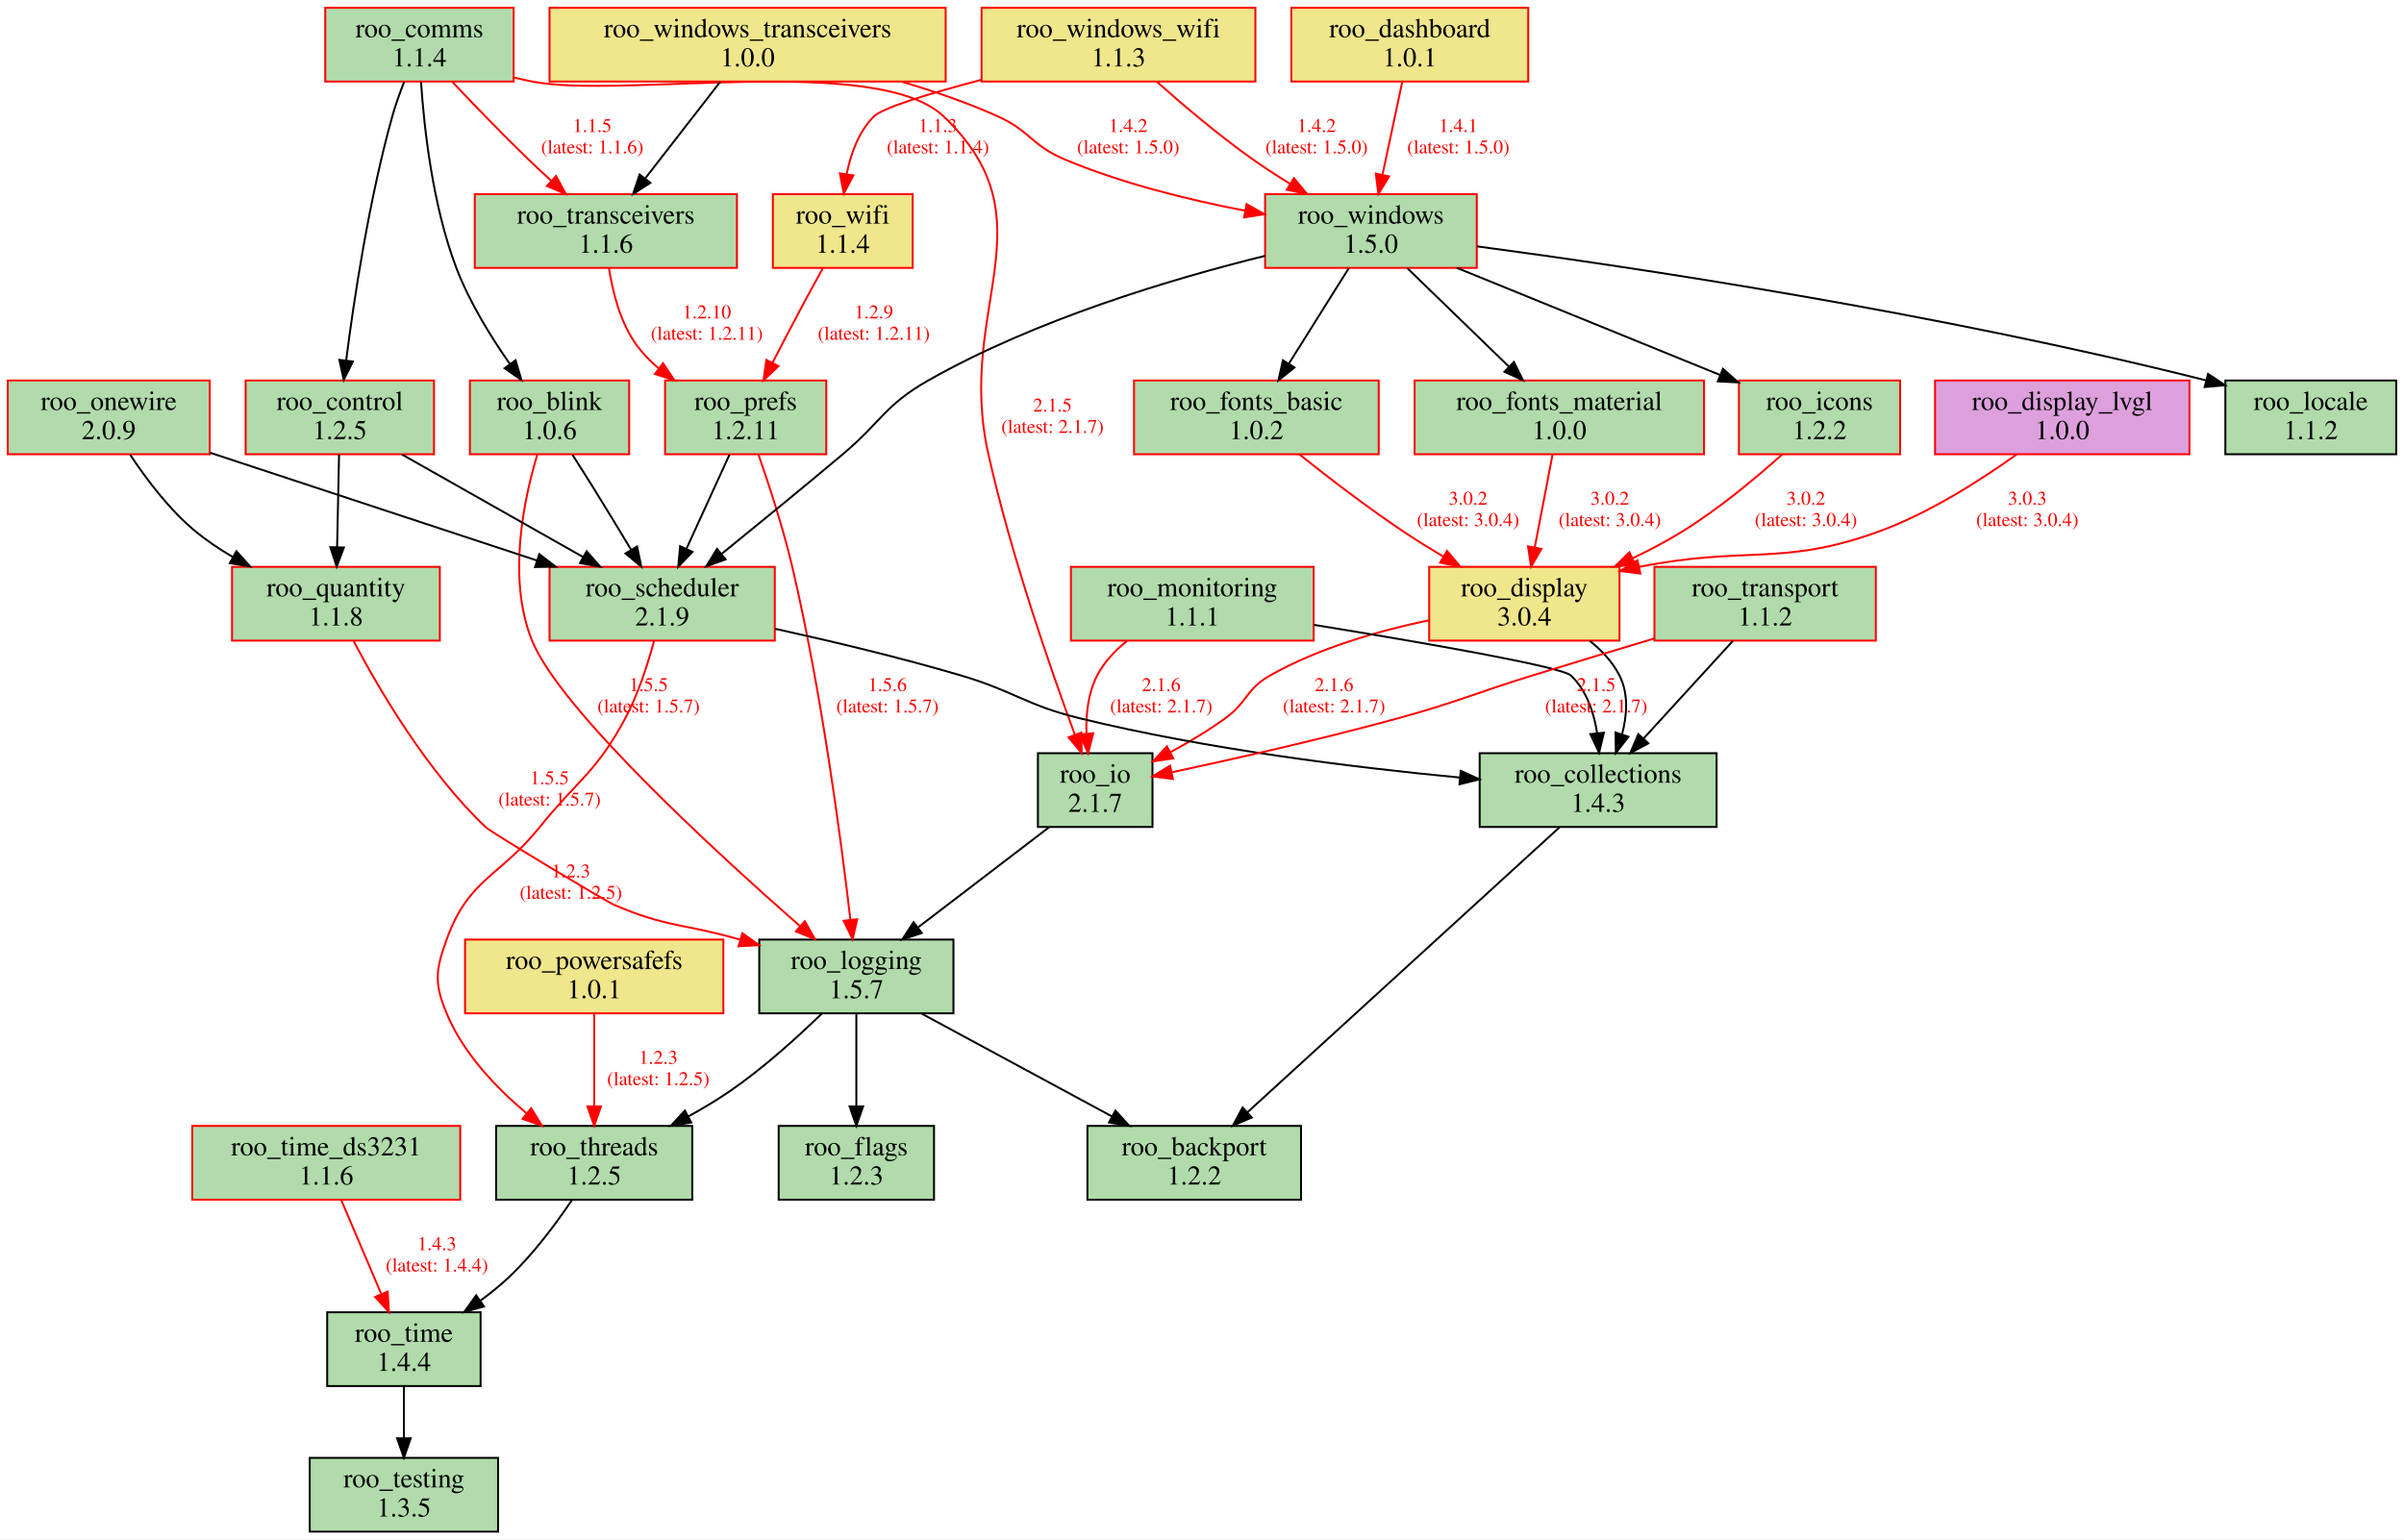
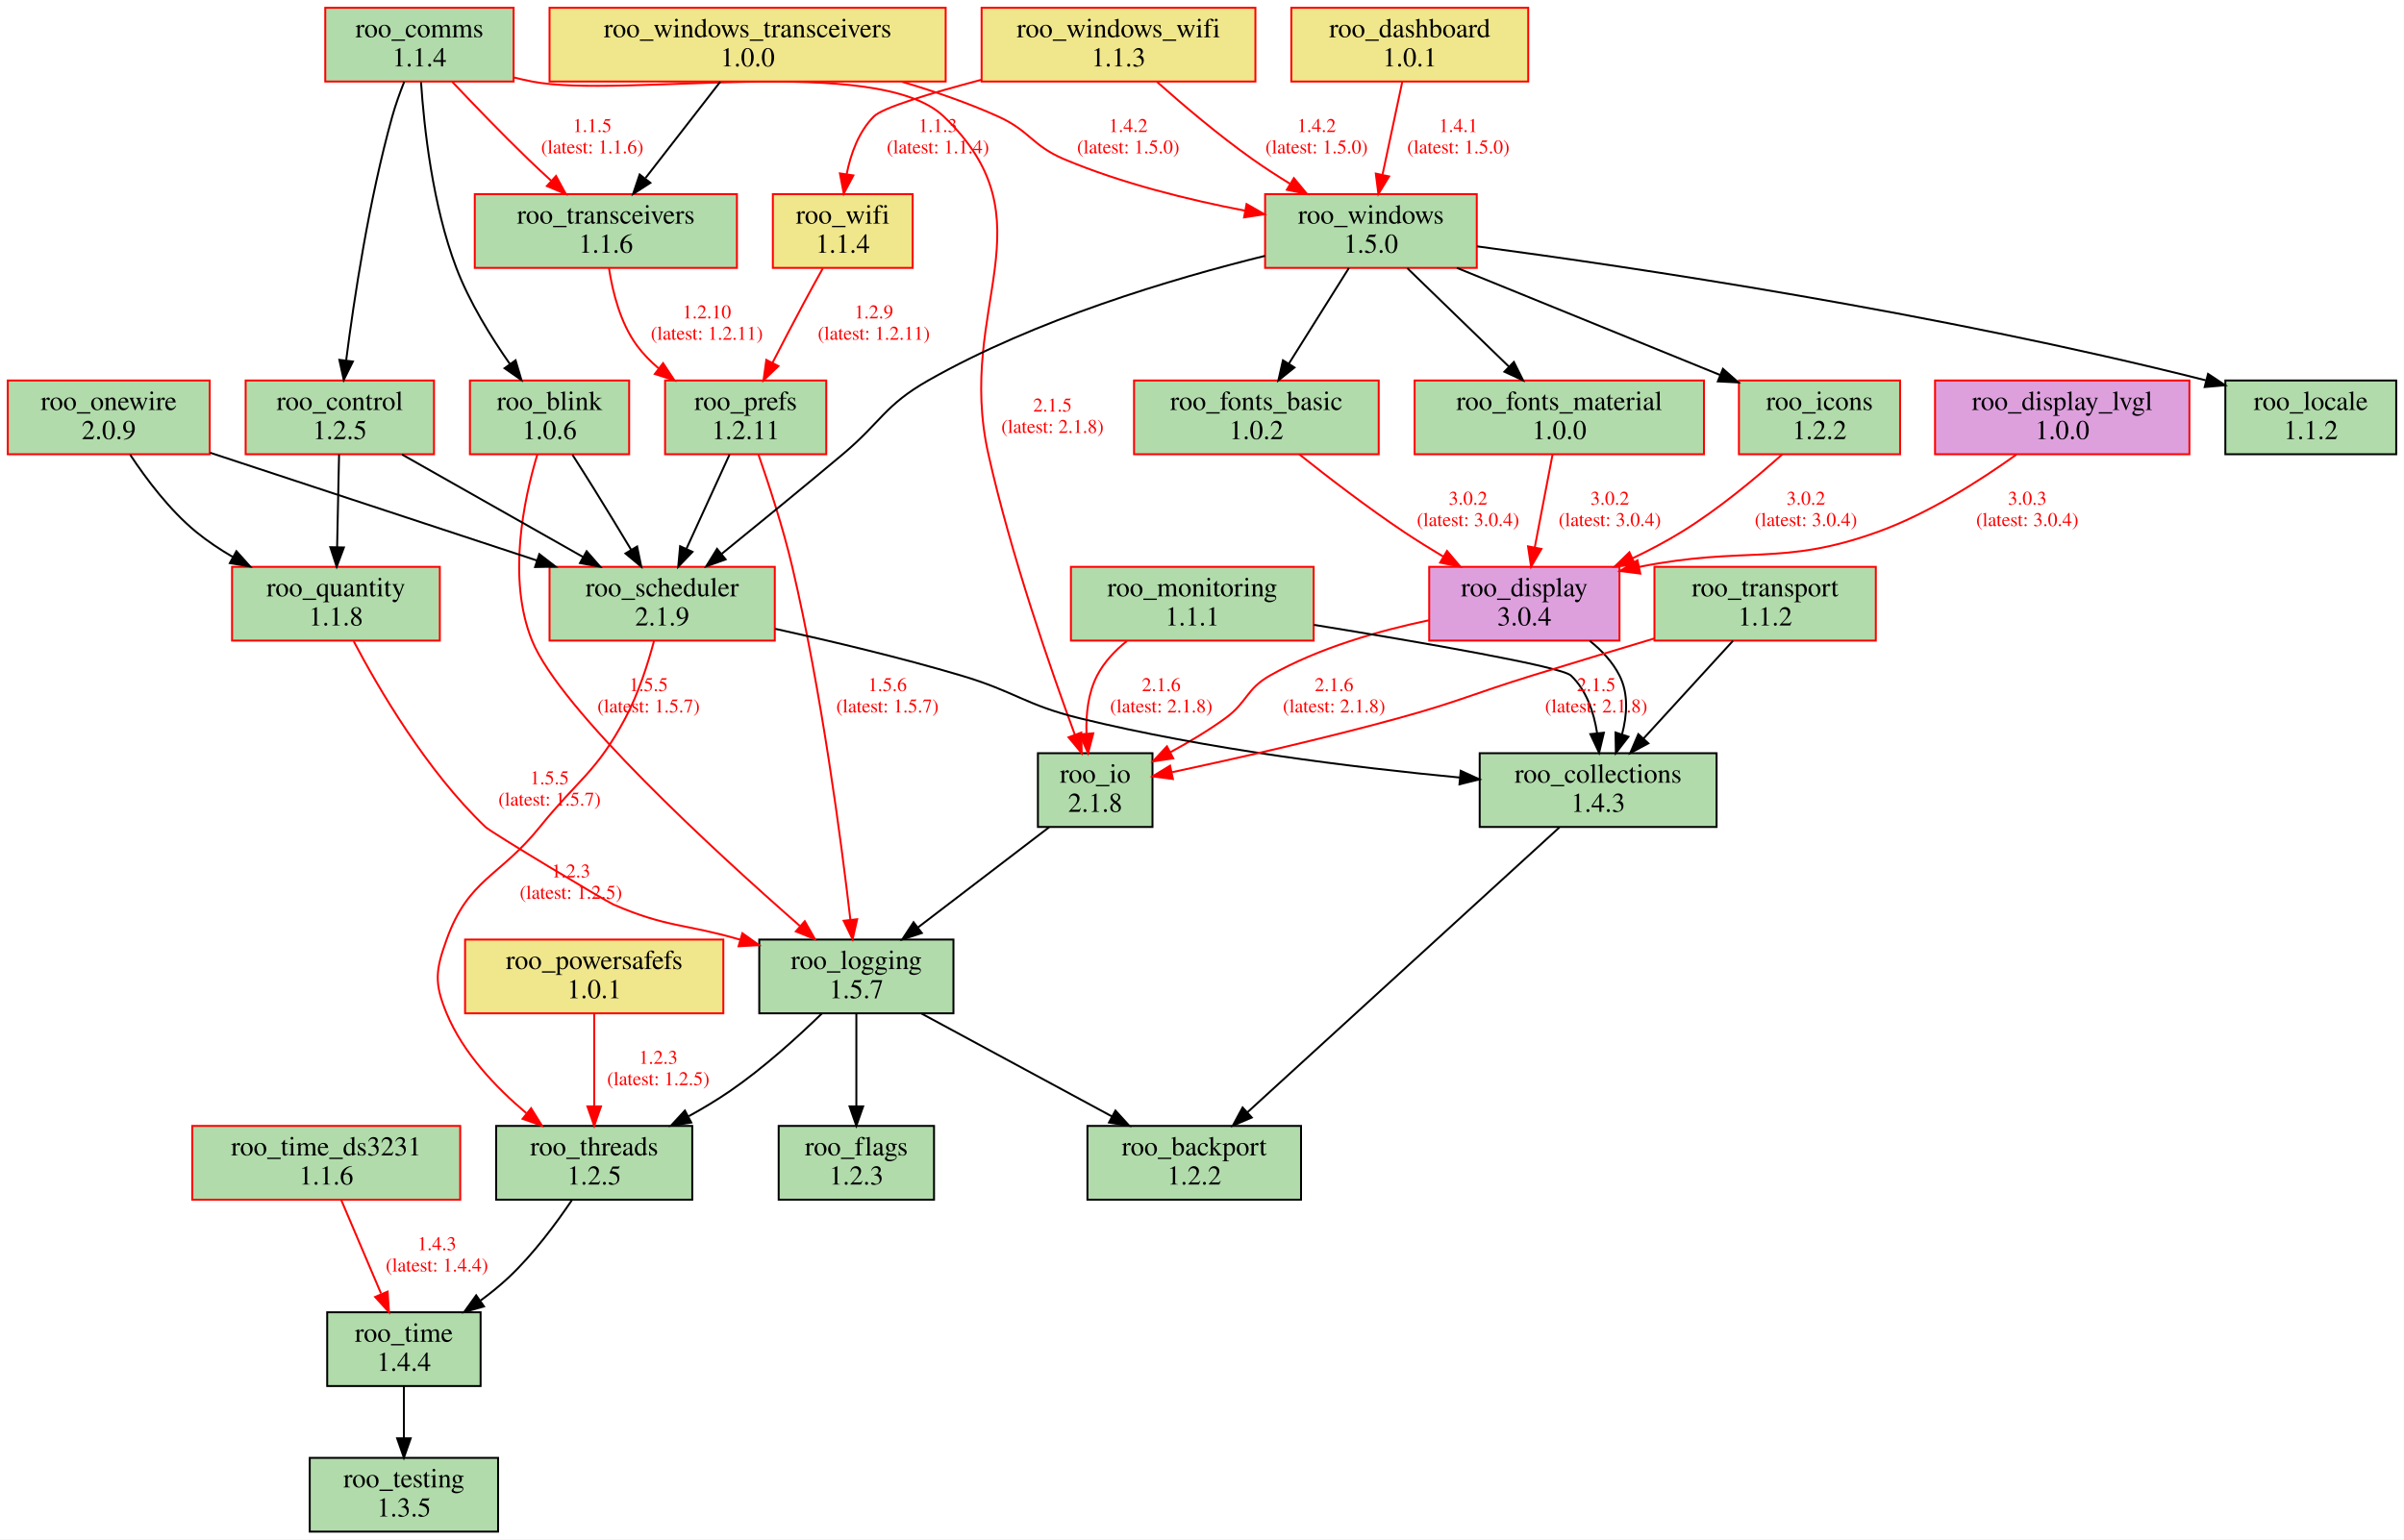
<svg xmlns="http://www.w3.org/2000/svg" width="1238pt" height="793pt" viewBox="0.00 0.00 1238.00 793.00">
  <g id="graph0" class="graph" transform="scale(1 1) rotate(0) translate(4 789)">
    <polygon fill="white" stroke="transparent" points="-4,4 -4,-789 1234,-789 1234,4 -4,4" />
    <g id="node1" class="node">
      <polygon fill="#b1dbab" stroke="black" points="666,-209 556,-209 556,-171 666,-171 666,-209" />
      <text text-anchor="middle" x="611" y="-193.8" font-family="Times,serif" font-size="14.00">roo_backport</text>
      <text text-anchor="middle" x="611" y="-178.8" font-family="Times,serif" font-size="14.00">1.2.2</text>
    </g>
    <g id="node2" class="node">
      <polygon fill="#b1dbab" stroke="red" points="320,-593 238,-593 238,-555 320,-555 320,-593" />
      <text text-anchor="middle" x="279" y="-577.8" font-family="Times,serif" font-size="14.00">roo_blink</text>
      <text text-anchor="middle" x="279" y="-562.8" font-family="Times,serif" font-size="14.00">1.0.6</text>
    </g>
    <g id="node15" class="node">
      <polygon fill="#b1dbab" stroke="black" points="487,-305 387,-305 387,-267 487,-267 487,-305" />
      <text text-anchor="middle" x="437" y="-289.8" font-family="Times,serif" font-size="14.00">roo_logging</text>
      <text text-anchor="middle" x="437" y="-274.8" font-family="Times,serif" font-size="14.00">1.5.7</text>
    </g>
    <g id="edge1" class="edge">
      <path fill="none" stroke="red" d="M272.7,-554.86C265.74,-531.7 257.09,-490.83 270,-459 284.36,-423.6 364,-350.52 407.91,-312.01" />
      <polygon fill="red" stroke="red" points="410.44,-314.45 415.67,-305.24 405.84,-309.18 410.44,-314.45" />
      <text text-anchor="middle" x="330" y="-433" font-family="Times,serif" font-size="10.00" fill="red">1.5.5</text>
      <text text-anchor="middle" x="330" y="-422" font-family="Times,serif" font-size="10.00" fill="red">(latest: 1.5.7)</text>
    </g>
    <g id="node21" class="node">
      <polygon fill="#b1dbab" stroke="red" points="395,-497 279,-497 279,-459 395,-459 395,-497" />
      <text text-anchor="middle" x="337" y="-481.8" font-family="Times,serif" font-size="14.00">roo_scheduler</text>
      <text text-anchor="middle" x="337" y="-466.8" font-family="Times,serif" font-size="14.00">2.1.9</text>
    </g>
    <g id="edge2" class="edge">
      <path fill="none" stroke="black" d="M290.79,-554.74C294.42,-549.08 298.4,-542.8 302,-537 308.32,-526.83 315.15,-515.57 321.08,-505.7" />
      <polygon fill="black" stroke="black" points="324.1,-507.48 326.24,-497.1 318.1,-503.88 324.1,-507.48" />
    </g>
    <g id="node3" class="node">
      <polygon fill="#b1dbab" stroke="black" points="880,-401 758,-401 758,-363 880,-363 880,-401" />
      <text text-anchor="middle" x="819" y="-385.8" font-family="Times,serif" font-size="14.00">roo_collections</text>
      <text text-anchor="middle" x="819" y="-370.8" font-family="Times,serif" font-size="14.00">1.4.3</text>
    </g>
    <g id="edge3" class="edge">
      <path fill="none" stroke="black" d="M799.06,-362.78C761.63,-328.59 680.82,-254.78 638.35,-215.98" />
      <polygon fill="black" stroke="black" points="640.63,-213.32 630.88,-209.16 635.91,-218.49 640.63,-213.32" />
    </g>
    <g id="node4" class="node">
      <polygon fill="#b1dbab" stroke="red" points="260.5,-785 163.5,-785 163.5,-747 260.5,-747 260.5,-785" />
      <text text-anchor="middle" x="212" y="-769.8" font-family="Times,serif" font-size="14.00">roo_comms</text>
      <text text-anchor="middle" x="212" y="-754.8" font-family="Times,serif" font-size="14.00">1.1.4</text>
    </g>
    <g id="edge4" class="edge">
      <path fill="none" stroke="black" d="M212.82,-746.65C214.36,-723.62 218.71,-683.25 231,-651 237.72,-633.37 248.8,-615.44 258.62,-601.43" />
      <polygon fill="black" stroke="black" points="261.51,-603.4 264.52,-593.25 255.84,-599.31 261.51,-603.4" />
    </g>
    <g id="node5" class="node">
      <polygon fill="#b1dbab" stroke="red" points="219.5,-593 122.5,-593 122.5,-555 219.5,-555 219.5,-593" />
      <text text-anchor="middle" x="171" y="-577.8" font-family="Times,serif" font-size="14.00">roo_control</text>
      <text text-anchor="middle" x="171" y="-562.8" font-family="Times,serif" font-size="14.00">1.2.5</text>
    </g>
    <g id="edge5" class="edge">
      <path fill="none" stroke="black" d="M204.17,-746.92C201.93,-741.26 199.66,-734.94 198,-729 185.99,-685.97 178.26,-634.61 174.27,-603.42" />
      <polygon fill="black" stroke="black" points="177.72,-602.77 173.02,-593.28 170.77,-603.63 177.72,-602.77" />
    </g>
    <g id="node13" class="node">
      <polygon fill="#b1dbab" stroke="black" points="589.5,-401 530.5,-401 530.5,-363 589.5,-363 589.5,-401" />
      <text text-anchor="middle" x="560" y="-385.8" font-family="Times,serif" font-size="14.00">roo_io</text>
-       <text text-anchor="middle" x="560" y="-370.8" font-family="Times,serif" font-size="14.00">2.1.7</text>
+       <text text-anchor="middle" x="560" y="-370.8" font-family="Times,serif" font-size="14.00">2.1.8</text>
    </g>
    <g id="edge6" class="edge">
      <path fill="none" stroke="red" d="M260.54,-749.1C263.72,-748.32 266.9,-747.61 270,-747 316.4,-737.94 447.8,-761.64 482,-729 538.43,-675.14 487.94,-631.12 505,-555 516.65,-503.02 537.07,-444.26 549.48,-410.63" />
      <polygon fill="red" stroke="red" points="552.84,-411.63 553.05,-401.03 546.28,-409.18 552.84,-411.63" />
      <text text-anchor="middle" x="538" y="-577" font-family="Times,serif" font-size="10.00" fill="red">2.1.5</text>
-       <text text-anchor="middle" x="538" y="-566" font-family="Times,serif" font-size="10.00" fill="red">(latest: 2.1.7)</text>
+       <text text-anchor="middle" x="538" y="-566" font-family="Times,serif" font-size="10.00" fill="red">(latest: 2.1.8)</text>
    </g>
    <g id="node26" class="node">
      <polygon fill="#b1dbab" stroke="red" points="375.5,-689 240.5,-689 240.5,-651 375.5,-651 375.5,-689" />
      <text text-anchor="middle" x="308" y="-673.8" font-family="Times,serif" font-size="14.00">roo_transceivers</text>
      <text text-anchor="middle" x="308" y="-658.8" font-family="Times,serif" font-size="14.00">1.1.6</text>
    </g>
    <g id="edge7" class="edge">
      <path fill="none" stroke="red" d="M228.84,-746.91C239.8,-735.31 254.51,-720.03 268,-707 271.77,-703.36 275.8,-699.59 279.81,-695.92" />
      <polygon fill="red" stroke="red" points="282.34,-698.35 287.4,-689.04 277.64,-693.16 282.34,-698.35" />
      <text text-anchor="middle" x="301" y="-721" font-family="Times,serif" font-size="10.00" fill="red">1.1.5</text>
      <text text-anchor="middle" x="301" y="-710" font-family="Times,serif" font-size="10.00" fill="red">(latest: 1.1.6)</text>
    </g>
    <g id="node20" class="node">
      <polygon fill="#b1dbab" stroke="red" points="222.5,-497 115.5,-497 115.5,-459 222.5,-459 222.5,-497" />
      <text text-anchor="middle" x="169" y="-481.8" font-family="Times,serif" font-size="14.00">roo_quantity</text>
      <text text-anchor="middle" x="169" y="-466.8" font-family="Times,serif" font-size="14.00">1.1.8</text>
    </g>
    <g id="edge8" class="edge">
      <path fill="none" stroke="black" d="M170.61,-554.88C170.33,-541.35 169.93,-522.62 169.6,-507.15" />
      <polygon fill="black" stroke="black" points="173.1,-506.99 169.38,-497.07 166.1,-507.14 173.1,-506.99" />
    </g>
    <g id="edge9" class="edge">
      <path fill="none" stroke="black" d="M203.01,-554.88C229.53,-539.86 267.4,-518.41 296.12,-502.15" />
      <polygon fill="black" stroke="black" points="298.11,-505.04 305.09,-497.07 294.67,-498.95 298.11,-505.04" />
    </g>
    <g id="node6" class="node">
      <polygon fill="khaki" stroke="red" points="783,-785 661,-785 661,-747 783,-747 783,-785" />
      <text text-anchor="middle" x="722" y="-769.8" font-family="Times,serif" font-size="14.00">roo_dashboard</text>
      <text text-anchor="middle" x="722" y="-754.8" font-family="Times,serif" font-size="14.00">1.0.1</text>
    </g>
    <g id="node29" class="node">
      <polygon fill="#b1dbab" stroke="red" points="756.5,-689 647.5,-689 647.5,-651 756.5,-651 756.5,-689" />
      <text text-anchor="middle" x="702" y="-673.8" font-family="Times,serif" font-size="14.00">roo_windows</text>
      <text text-anchor="middle" x="702" y="-658.8" font-family="Times,serif" font-size="14.00">1.5.0</text>
    </g>
    <g id="edge10" class="edge">
      <path fill="none" stroke="red" d="M718.14,-746.88C715.27,-733.35 711.28,-714.62 707.99,-699.15" />
      <polygon fill="red" stroke="red" points="711.35,-698.12 705.84,-689.07 704.5,-699.58 711.35,-698.12" />
      <text text-anchor="middle" x="747" y="-721" font-family="Times,serif" font-size="10.00" fill="red">1.4.1</text>
      <text text-anchor="middle" x="747" y="-710" font-family="Times,serif" font-size="10.00" fill="red">(latest: 1.5.0)</text>
    </g>
    <g id="node7" class="node">
-       <polygon fill="khaki" stroke="red" points="830,-497 732,-497 732,-459 830,-459 830,-497" />
+       <polygon fill="plum" stroke="red" points="830,-497 732,-497 732,-459 830,-459 830,-497" />
      <text text-anchor="middle" x="781" y="-481.8" font-family="Times,serif" font-size="14.00">roo_display</text>
      <text text-anchor="middle" x="781" y="-466.8" font-family="Times,serif" font-size="14.00">3.0.4</text>
    </g>
    <g id="edge11" class="edge">
      <path fill="none" stroke="black" d="M814.73,-458.85C820.89,-453.92 826.47,-447.97 830,-441 834.72,-431.67 833.93,-420.57 831.28,-410.59" />
      <polygon fill="black" stroke="black" points="834.6,-409.48 828.13,-401.09 827.95,-411.68 834.6,-409.48" />
    </g>
    <g id="edge12" class="edge">
      <path fill="none" stroke="red" d="M731.79,-469.46C706.21,-464.1 675.14,-455.25 650,-441 637.69,-434.02 638.45,-427.31 627,-419 618.26,-412.65 608.25,-406.68 598.69,-401.5" />
      <polygon fill="red" stroke="red" points="600.2,-398.33 589.72,-396.78 596.94,-404.53 600.2,-398.33" />
      <text text-anchor="middle" x="683" y="-433" font-family="Times,serif" font-size="10.00" fill="red">2.1.6</text>
-       <text text-anchor="middle" x="683" y="-422" font-family="Times,serif" font-size="10.00" fill="red">(latest: 2.1.7)</text>
+       <text text-anchor="middle" x="683" y="-422" font-family="Times,serif" font-size="10.00" fill="red">(latest: 2.1.8)</text>
    </g>
    <g id="node8" class="node">
      <polygon fill="plum" stroke="red" points="1123.5,-593 992.5,-593 992.5,-555 1123.5,-555 1123.5,-593" />
      <text text-anchor="middle" x="1058" y="-577.8" font-family="Times,serif" font-size="14.00">roo_display_lvgl</text>
      <text text-anchor="middle" x="1058" y="-562.8" font-family="Times,serif" font-size="14.00">1.0.0</text>
    </g>
    <g id="edge13" class="edge">
      <path fill="none" stroke="red" d="M1034.39,-554.83C1015.96,-541.61 989.18,-524.44 963,-515 913.48,-497.14 895.31,-507.94 840.17,-496.98" />
      <polygon fill="red" stroke="red" points="840.73,-493.52 830.22,-494.85 839.26,-500.37 840.73,-493.52" />
      <text text-anchor="middle" x="1040" y="-529" font-family="Times,serif" font-size="10.00" fill="red">3.0.3</text>
      <text text-anchor="middle" x="1040" y="-518" font-family="Times,serif" font-size="10.00" fill="red">(latest: 3.0.4)</text>
    </g>
    <g id="node9" class="node">
      <polygon fill="#b1dbab" stroke="black" points="477,-209 397,-209 397,-171 477,-171 477,-209" />
      <text text-anchor="middle" x="437" y="-193.8" font-family="Times,serif" font-size="14.00">roo_flags</text>
      <text text-anchor="middle" x="437" y="-178.8" font-family="Times,serif" font-size="14.00">1.2.3</text>
    </g>
    <g id="node10" class="node">
      <polygon fill="#b1dbab" stroke="red" points="706,-593 580,-593 580,-555 706,-555 706,-593" />
      <text text-anchor="middle" x="643" y="-577.8" font-family="Times,serif" font-size="14.00">roo_fonts_basic</text>
      <text text-anchor="middle" x="643" y="-562.8" font-family="Times,serif" font-size="14.00">1.0.2</text>
    </g>
    <g id="edge14" class="edge">
      <path fill="none" stroke="red" d="M665.07,-554.98C679.95,-543.12 700.23,-527.54 719,-515 725.48,-510.67 732.49,-506.31 739.39,-502.19" />
      <polygon fill="red" stroke="red" points="741.18,-505.2 748.03,-497.12 737.63,-499.16 741.18,-505.2" />
      <text text-anchor="middle" x="752" y="-529" font-family="Times,serif" font-size="10.00" fill="red">3.0.2</text>
      <text text-anchor="middle" x="752" y="-518" font-family="Times,serif" font-size="10.00" fill="red">(latest: 3.0.4)</text>
    </g>
    <g id="node11" class="node">
      <polygon fill="#b1dbab" stroke="red" points="873.5,-593 724.5,-593 724.5,-555 873.5,-555 873.5,-593" />
      <text text-anchor="middle" x="799" y="-577.8" font-family="Times,serif" font-size="14.00">roo_fonts_material</text>
      <text text-anchor="middle" x="799" y="-562.8" font-family="Times,serif" font-size="14.00">1.0.0</text>
    </g>
    <g id="edge15" class="edge">
      <path fill="none" stroke="red" d="M795.53,-554.88C792.94,-541.35 789.35,-522.62 786.39,-507.15" />
      <polygon fill="red" stroke="red" points="789.78,-506.23 784.46,-497.07 782.9,-507.55 789.78,-506.23" />
      <text text-anchor="middle" x="825" y="-529" font-family="Times,serif" font-size="10.00" fill="red">3.0.2</text>
      <text text-anchor="middle" x="825" y="-518" font-family="Times,serif" font-size="10.00" fill="red">(latest: 3.0.4)</text>
    </g>
    <g id="node12" class="node">
      <polygon fill="#b1dbab" stroke="red" points="974.5,-593 891.5,-593 891.5,-555 974.5,-555 974.5,-593" />
      <text text-anchor="middle" x="933" y="-577.8" font-family="Times,serif" font-size="14.00">roo_icons</text>
      <text text-anchor="middle" x="933" y="-562.8" font-family="Times,serif" font-size="14.00">1.2.2</text>
    </g>
    <g id="edge16" class="edge">
      <path fill="none" stroke="red" d="M913.87,-554.99C900.16,-542.7 880.84,-526.59 862,-515 854.11,-510.14 845.45,-505.58 836.81,-501.44" />
      <polygon fill="red" stroke="red" points="838.04,-498.15 827.5,-497.12 835.1,-504.5 838.04,-498.15" />
      <text text-anchor="middle" x="926" y="-529" font-family="Times,serif" font-size="10.00" fill="red">3.0.2</text>
      <text text-anchor="middle" x="926" y="-518" font-family="Times,serif" font-size="10.00" fill="red">(latest: 3.0.4)</text>
    </g>
    <g id="edge17" class="edge">
      <path fill="none" stroke="black" d="M536.28,-362.88C517.06,-348.18 489.78,-327.34 468.68,-311.21" />
      <polygon fill="black" stroke="black" points="470.71,-308.36 460.64,-305.07 466.46,-313.92 470.71,-308.36" />
    </g>
    <g id="node14" class="node">
      <polygon fill="#b1dbab" stroke="black" points="1230,-593 1142,-593 1142,-555 1230,-555 1230,-593" />
      <text text-anchor="middle" x="1186" y="-577.8" font-family="Times,serif" font-size="14.00">roo_locale</text>
      <text text-anchor="middle" x="1186" y="-562.8" font-family="Times,serif" font-size="14.00">1.1.2</text>
    </g>
    <g id="edge18" class="edge">
      <path fill="none" stroke="black" d="M470.55,-266.88C498.47,-251.79 538.39,-230.23 568.54,-213.94" />
      <polygon fill="black" stroke="black" points="570.42,-216.9 577.55,-209.07 567.09,-210.74 570.42,-216.9" />
    </g>
    <g id="edge19" class="edge">
      <path fill="none" stroke="black" d="M437,-266.88C437,-253.35 437,-234.62 437,-219.15" />
      <polygon fill="black" stroke="black" points="440.5,-219.07 437,-209.07 433.5,-219.07 440.5,-219.07" />
    </g>
    <g id="node23" class="node">
      <polygon fill="#b1dbab" stroke="black" points="352.5,-209 251.5,-209 251.5,-171 352.5,-171 352.5,-209" />
      <text text-anchor="middle" x="302" y="-193.8" font-family="Times,serif" font-size="14.00">roo_threads</text>
      <text text-anchor="middle" x="302" y="-178.8" font-family="Times,serif" font-size="14.00">1.2.5</text>
    </g>
    <g id="edge20" class="edge">
      <path fill="none" stroke="black" d="M419.27,-266.92C406.75,-254.75 389.2,-238.82 372,-227 365.35,-222.43 358.04,-218.05 350.73,-214.02" />
      <polygon fill="black" stroke="black" points="351.99,-210.73 341.52,-209.12 348.7,-216.91 351.99,-210.73" />
    </g>
    <g id="node16" class="node">
      <polygon fill="#b1dbab" stroke="red" points="672.5,-497 547.5,-497 547.5,-459 672.5,-459 672.5,-497" />
      <text text-anchor="middle" x="610" y="-481.8" font-family="Times,serif" font-size="14.00">roo_monitoring</text>
      <text text-anchor="middle" x="610" y="-466.8" font-family="Times,serif" font-size="14.00">1.1.1</text>
    </g>
    <g id="edge21" class="edge">
      <path fill="none" stroke="black" d="M672.73,-467.1C727.86,-458.13 800.09,-445.65 805,-441 813.01,-433.41 816.78,-422.1 818.45,-411.48" />
      <polygon fill="black" stroke="black" points="821.96,-411.55 819.5,-401.24 815,-410.83 821.96,-411.55" />
    </g>
    <g id="edge22" class="edge">
      <path fill="none" stroke="red" d="M576.36,-458.81C570.2,-453.87 564.59,-447.94 561,-441 556.35,-432 555.2,-421.12 555.51,-411.22" />
      <polygon fill="red" stroke="red" points="559.02,-411.25 556.34,-401 552.05,-410.69 559.02,-411.25" />
      <text text-anchor="middle" x="594" y="-433" font-family="Times,serif" font-size="10.00" fill="red">2.1.6</text>
-       <text text-anchor="middle" x="594" y="-422" font-family="Times,serif" font-size="10.00" fill="red">(latest: 2.1.7)</text>
+       <text text-anchor="middle" x="594" y="-422" font-family="Times,serif" font-size="10.00" fill="red">(latest: 2.1.8)</text>
    </g>
    <g id="node17" class="node">
      <polygon fill="#b1dbab" stroke="red" points="104,-593 0,-593 0,-555 104,-555 104,-593" />
      <text text-anchor="middle" x="52" y="-577.8" font-family="Times,serif" font-size="14.00">roo_onewire</text>
      <text text-anchor="middle" x="52" y="-562.8" font-family="Times,serif" font-size="14.00">2.0.9</text>
    </g>
    <g id="edge24" class="edge">
      <path fill="none" stroke="black" d="M63.03,-554.77C71.22,-542.37 83.31,-526.24 97,-515 102.72,-510.31 109.15,-506.01 115.76,-502.16" />
      <polygon fill="black" stroke="black" points="117.75,-505.06 124.82,-497.17 114.37,-498.93 117.75,-505.06" />
    </g>
    <g id="edge23" class="edge">
      <path fill="none" stroke="black" d="M104.27,-555.76C151.68,-540.12 221.71,-517.03 272.56,-500.25" />
      <polygon fill="black" stroke="black" points="273.74,-503.55 282.14,-497.09 271.55,-496.9 273.74,-503.55" />
    </g>
    <g id="node18" class="node">
      <polygon fill="khaki" stroke="red" points="368.5,-305 235.5,-305 235.5,-267 368.5,-267 368.5,-305" />
      <text text-anchor="middle" x="302" y="-289.8" font-family="Times,serif" font-size="14.00">roo_powersafefs</text>
      <text text-anchor="middle" x="302" y="-274.8" font-family="Times,serif" font-size="14.00">1.0.1</text>
    </g>
    <g id="edge25" class="edge">
      <path fill="none" stroke="red" d="M302,-266.88C302,-253.35 302,-234.62 302,-219.15" />
      <polygon fill="red" stroke="red" points="305.5,-219.07 302,-209.07 298.5,-219.07 305.5,-219.07" />
      <text text-anchor="middle" x="335" y="-241" font-family="Times,serif" font-size="10.00" fill="red">1.2.3</text>
      <text text-anchor="middle" x="335" y="-230" font-family="Times,serif" font-size="10.00" fill="red">(latest: 1.2.5)</text>
    </g>
    <g id="node19" class="node">
      <polygon fill="#b1dbab" stroke="red" points="421.5,-593 338.5,-593 338.5,-555 421.5,-555 421.5,-593" />
      <text text-anchor="middle" x="380" y="-577.8" font-family="Times,serif" font-size="14.00">roo_prefs</text>
      <text text-anchor="middle" x="380" y="-562.8" font-family="Times,serif" font-size="14.00">1.2.11</text>
    </g>
    <g id="edge26" class="edge">
      <path fill="none" stroke="red" d="M386.6,-554.79C391.93,-539.52 399.28,-517.07 404,-497 419.12,-432.69 429.23,-355.64 433.94,-315.11" />
      <polygon fill="red" stroke="red" points="437.42,-315.49 435.08,-305.15 430.47,-314.69 437.42,-315.49" />
      <text text-anchor="middle" x="453" y="-433" font-family="Times,serif" font-size="10.00" fill="red">1.5.6</text>
      <text text-anchor="middle" x="453" y="-422" font-family="Times,serif" font-size="10.00" fill="red">(latest: 1.5.7)</text>
    </g>
    <g id="edge27" class="edge">
      <path fill="none" stroke="black" d="M371.71,-554.88C365.4,-541.09 356.62,-521.9 349.47,-506.26" />
      <polygon fill="black" stroke="black" points="352.61,-504.71 345.27,-497.07 346.24,-507.62 352.61,-504.71" />
    </g>
    <g id="edge28" class="edge">
      <path fill="none" stroke="red" d="M178.16,-458.64C190.86,-434.51 215.73,-391.82 246,-363 249.11,-360.04 308.06,-324.7 312,-323 339.52,-311.12 348.2,-313.31 377,-305 377.1,-304.97 377.2,-304.94 377.3,-304.91" />
      <polygon fill="red" stroke="red" points="378.31,-308.26 386.93,-302.11 376.35,-301.54 378.31,-308.26" />
      <text text-anchor="middle" x="279" y="-385" font-family="Times,serif" font-size="10.00" fill="red">1.5.5</text>
      <text text-anchor="middle" x="279" y="-374" font-family="Times,serif" font-size="10.00" fill="red">(latest: 1.5.7)</text>
    </g>
    <g id="edge29" class="edge">
      <path fill="none" stroke="black" d="M395.19,-465.08C424.19,-458.71 459.67,-450.28 491,-441 518.63,-432.82 524.01,-425.85 552,-419 617.3,-403.01 693.45,-393.63 747.67,-388.47" />
      <polygon fill="black" stroke="black" points="748.24,-391.94 757.87,-387.53 747.59,-384.97 748.24,-391.94" />
    </g>
    <g id="edge30" class="edge">
      <path fill="none" stroke="red" d="M332.8,-458.83C329.66,-447.05 324.75,-431.61 318,-419 303.07,-391.09 293.87,-387.64 274,-363 253,-336.95 237.34,-336.48 226,-305 220.28,-289.11 219.54,-282.6 226,-267 234.45,-246.59 251.34,-228.81 267.05,-215.59" />
      <polygon fill="red" stroke="red" points="269.51,-218.1 275.11,-209.1 265.12,-212.64 269.51,-218.1" />
      <text text-anchor="middle" x="290" y="-337" font-family="Times,serif" font-size="10.00" fill="red">1.2.3</text>
      <text text-anchor="middle" x="290" y="-326" font-family="Times,serif" font-size="10.00" fill="red">(latest: 1.2.5)</text>
    </g>
    <g id="node22" class="node">
      <polygon fill="#b1dbab" stroke="black" points="252.5,-38 155.5,-38 155.5,0 252.5,0 252.5,-38" />
      <text text-anchor="middle" x="204" y="-22.8" font-family="Times,serif" font-size="14.00">roo_testing</text>
      <text text-anchor="middle" x="204" y="-7.8" font-family="Times,serif" font-size="14.00">1.3.5</text>
    </g>
    <g id="node24" class="node">
      <polygon fill="#b1dbab" stroke="black" points="243.5,-113 164.5,-113 164.5,-75 243.5,-75 243.5,-113" />
      <text text-anchor="middle" x="204" y="-97.8" font-family="Times,serif" font-size="14.00">roo_time</text>
      <text text-anchor="middle" x="204" y="-82.8" font-family="Times,serif" font-size="14.00">1.4.4</text>
    </g>
    <g id="edge31" class="edge">
      <path fill="none" stroke="black" d="M290.49,-170.74C282.33,-158.64 270.61,-142.86 258,-131 253.58,-126.85 248.64,-122.85 243.58,-119.12" />
      <polygon fill="black" stroke="black" points="245.24,-116.01 235.04,-113.13 241.22,-121.74 245.24,-116.01" />
    </g>
    <g id="edge32" class="edge">
      <path fill="none" stroke="black" d="M204,-74.96C204,-66.88 204,-57.18 204,-48.18" />
      <polygon fill="black" stroke="black" points="207.5,-48.09 204,-38.09 200.5,-48.09 207.5,-48.09" />
    </g>
    <g id="node25" class="node">
      <polygon fill="#b1dbab" stroke="red" points="233,-209 95,-209 95,-171 233,-171 233,-209" />
      <text text-anchor="middle" x="164" y="-193.8" font-family="Times,serif" font-size="14.00">roo_time_ds3231</text>
      <text text-anchor="middle" x="164" y="-178.8" font-family="Times,serif" font-size="14.00">1.1.6</text>
    </g>
    <g id="edge33" class="edge">
      <path fill="none" stroke="red" d="M171.71,-170.88C177.52,-157.22 185.59,-138.26 192.21,-122.71" />
      <polygon fill="red" stroke="red" points="195.62,-123.64 196.31,-113.07 189.18,-120.9 195.62,-123.64" />
      <text text-anchor="middle" x="221" y="-145" font-family="Times,serif" font-size="10.00" fill="red">1.4.3</text>
      <text text-anchor="middle" x="221" y="-134" font-family="Times,serif" font-size="10.00" fill="red">(latest: 1.4.4)</text>
    </g>
    <g id="edge34" class="edge">
      <path fill="none" stroke="red" d="M309.62,-650.79C311.48,-638.56 315.46,-622.61 324,-611 327.13,-606.75 330.93,-602.86 335.05,-599.35" />
      <polygon fill="red" stroke="red" points="337.47,-601.91 343.31,-593.07 333.23,-596.34 337.47,-601.91" />
      <text text-anchor="middle" x="360" y="-625" font-family="Times,serif" font-size="10.00" fill="red">1.2.10</text>
      <text text-anchor="middle" x="360" y="-614" font-family="Times,serif" font-size="10.00" fill="red">(latest: 1.2.11)</text>
    </g>
    <g id="node27" class="node">
      <polygon fill="#b1dbab" stroke="red" points="962,-497 848,-497 848,-459 962,-459 962,-497" />
      <text text-anchor="middle" x="905" y="-481.8" font-family="Times,serif" font-size="14.00">roo_transport</text>
      <text text-anchor="middle" x="905" y="-466.8" font-family="Times,serif" font-size="14.00">1.1.2</text>
    </g>
    <g id="edge35" class="edge">
      <path fill="none" stroke="black" d="M888.42,-458.88C875.33,-444.57 856.91,-424.44 842.34,-408.51" />
      <polygon fill="black" stroke="black" points="844.86,-406.08 835.53,-401.07 839.7,-410.81 844.86,-406.08" />
    </g>
    <g id="edge36" class="edge">
      <path fill="none" stroke="red" d="M847.87,-460.08C827.95,-454.12 805.47,-447.33 785,-441 754.25,-431.49 747.04,-427.51 716,-419 676.75,-408.23 631.35,-398 599.69,-391.22" />
      <polygon fill="red" stroke="red" points="600.02,-387.71 589.51,-389.06 598.56,-394.56 600.02,-387.71" />
      <text text-anchor="middle" x="818" y="-433" font-family="Times,serif" font-size="10.00" fill="red">2.1.5</text>
-       <text text-anchor="middle" x="818" y="-422" font-family="Times,serif" font-size="10.00" fill="red">(latest: 2.1.7)</text>
+       <text text-anchor="middle" x="818" y="-422" font-family="Times,serif" font-size="10.00" fill="red">(latest: 2.1.8)</text>
    </g>
    <g id="node28" class="node">
      <polygon fill="khaki" stroke="red" points="466,-689 394,-689 394,-651 466,-651 466,-689" />
      <text text-anchor="middle" x="430" y="-673.8" font-family="Times,serif" font-size="14.00">roo_wifi</text>
      <text text-anchor="middle" x="430" y="-658.8" font-family="Times,serif" font-size="14.00">1.1.4</text>
    </g>
    <g id="edge37" class="edge">
      <path fill="none" stroke="red" d="M419.72,-650.74C416.57,-645.08 413.11,-638.8 410,-633 404.6,-622.93 398.8,-611.8 393.76,-602" />
      <polygon fill="red" stroke="red" points="396.87,-600.4 389.19,-593.1 390.64,-603.59 396.87,-600.4" />
      <text text-anchor="middle" x="446" y="-625" font-family="Times,serif" font-size="10.00" fill="red">1.2.9</text>
      <text text-anchor="middle" x="446" y="-614" font-family="Times,serif" font-size="10.00" fill="red">(latest: 1.2.11)</text>
    </g>
    <g id="edge38" class="edge">
      <path fill="none" stroke="black" d="M690.62,-650.88C681.89,-636.96 669.7,-617.53 659.83,-601.82" />
      <polygon fill="black" stroke="black" points="662.62,-599.68 654.34,-593.07 656.69,-603.4 662.62,-599.68" />
    </g>
    <g id="edge39" class="edge">
      <path fill="none" stroke="black" d="M720.7,-650.88C735.6,-636.44 756.62,-616.07 773.12,-600.07" />
      <polygon fill="black" stroke="black" points="775.61,-602.54 780.35,-593.07 770.74,-597.51 775.61,-602.54" />
    </g>
    <g id="edge41" class="edge">
      <path fill="none" stroke="black" d="M746.27,-650.99C784.95,-635.24 841.14,-612.38 881.76,-595.85" />
      <polygon fill="black" stroke="black" points="883.27,-599.01 891.22,-592 880.64,-592.53 883.27,-599.01" />
    </g>
    <g id="edge40" class="edge">
      <path fill="none" stroke="black" d="M756.66,-662.09C837.12,-651.33 992.12,-628.31 1131.87,-593.1" />
      <polygon fill="black" stroke="black" points="1133.08,-596.4 1141.91,-590.54 1131.35,-589.62 1133.08,-596.4" />
    </g>
    <g id="edge42" class="edge">
      <path fill="none" stroke="black" d="M647.45,-657.2C599.63,-645.4 529.31,-624.45 474,-593 451.54,-580.23 449.78,-571.62 430,-555 409.37,-537.67 385.87,-518.47 367.66,-503.71" />
      <polygon fill="black" stroke="black" points="369.67,-500.83 359.69,-497.26 365.26,-506.27 369.67,-500.83" />
    </g>
    <g id="node30" class="node">
      <polygon fill="khaki" stroke="red" points="483,-785 279,-785 279,-747 483,-747 483,-785" />
      <text text-anchor="middle" x="381" y="-769.8" font-family="Times,serif" font-size="14.00">roo_windows_transceivers</text>
      <text text-anchor="middle" x="381" y="-754.8" font-family="Times,serif" font-size="14.00">1.0.0</text>
    </g>
    <g id="edge43" class="edge">
      <path fill="none" stroke="black" d="M366.92,-746.88C356.02,-732.83 340.75,-713.17 328.49,-697.38" />
      <polygon fill="black" stroke="black" points="330.93,-694.82 322.03,-689.07 325.4,-699.11 330.93,-694.82" />
    </g>
    <g id="edge44" class="edge">
      <path fill="none" stroke="red" d="M460.45,-746.9C477.15,-741.97 494.42,-736.02 510,-729 526.41,-721.61 527.42,-714 544,-707 573.45,-694.58 607.88,-686.09 637.06,-680.49" />
      <polygon fill="red" stroke="red" points="637.95,-683.89 647.15,-678.63 636.68,-677.01 637.95,-683.89" />
      <text text-anchor="middle" x="577" y="-721" font-family="Times,serif" font-size="10.00" fill="red">1.4.2</text>
      <text text-anchor="middle" x="577" y="-710" font-family="Times,serif" font-size="10.00" fill="red">(latest: 1.5.0)</text>
    </g>
    <g id="node31" class="node">
      <polygon fill="khaki" stroke="red" points="642.5,-785 501.5,-785 501.5,-747 642.5,-747 642.5,-785" />
      <text text-anchor="middle" x="572" y="-769.8" font-family="Times,serif" font-size="14.00">roo_windows_wifi</text>
      <text text-anchor="middle" x="572" y="-754.8" font-family="Times,serif" font-size="14.00">1.1.3</text>
    </g>
    <g id="edge45" class="edge">
      <path fill="none" stroke="red" d="M501.15,-747.84C474.94,-740.91 450.46,-733.5 446,-729 438.22,-721.15 434.14,-709.89 432.03,-699.38" />
      <polygon fill="red" stroke="red" points="435.46,-698.63 430.51,-689.26 428.54,-699.67 435.46,-698.63" />
      <text text-anchor="middle" x="479" y="-721" font-family="Times,serif" font-size="10.00" fill="red">1.1.3</text>
      <text text-anchor="middle" x="479" y="-710" font-family="Times,serif" font-size="10.00" fill="red">(latest: 1.1.4)</text>
    </g>
    <g id="edge46" class="edge">
      <path fill="none" stroke="red" d="M591.82,-746.82C605.24,-734.9 623.63,-719.3 641,-707 647.07,-702.7 653.68,-698.42 660.23,-694.4" />
      <polygon fill="red" stroke="red" points="662.31,-697.23 669.08,-689.08 658.7,-691.23 662.31,-697.23" />
      <text text-anchor="middle" x="674" y="-721" font-family="Times,serif" font-size="10.00" fill="red">1.4.2</text>
      <text text-anchor="middle" x="674" y="-710" font-family="Times,serif" font-size="10.00" fill="red">(latest: 1.5.0)</text>
    </g>
  </g>
</svg>
